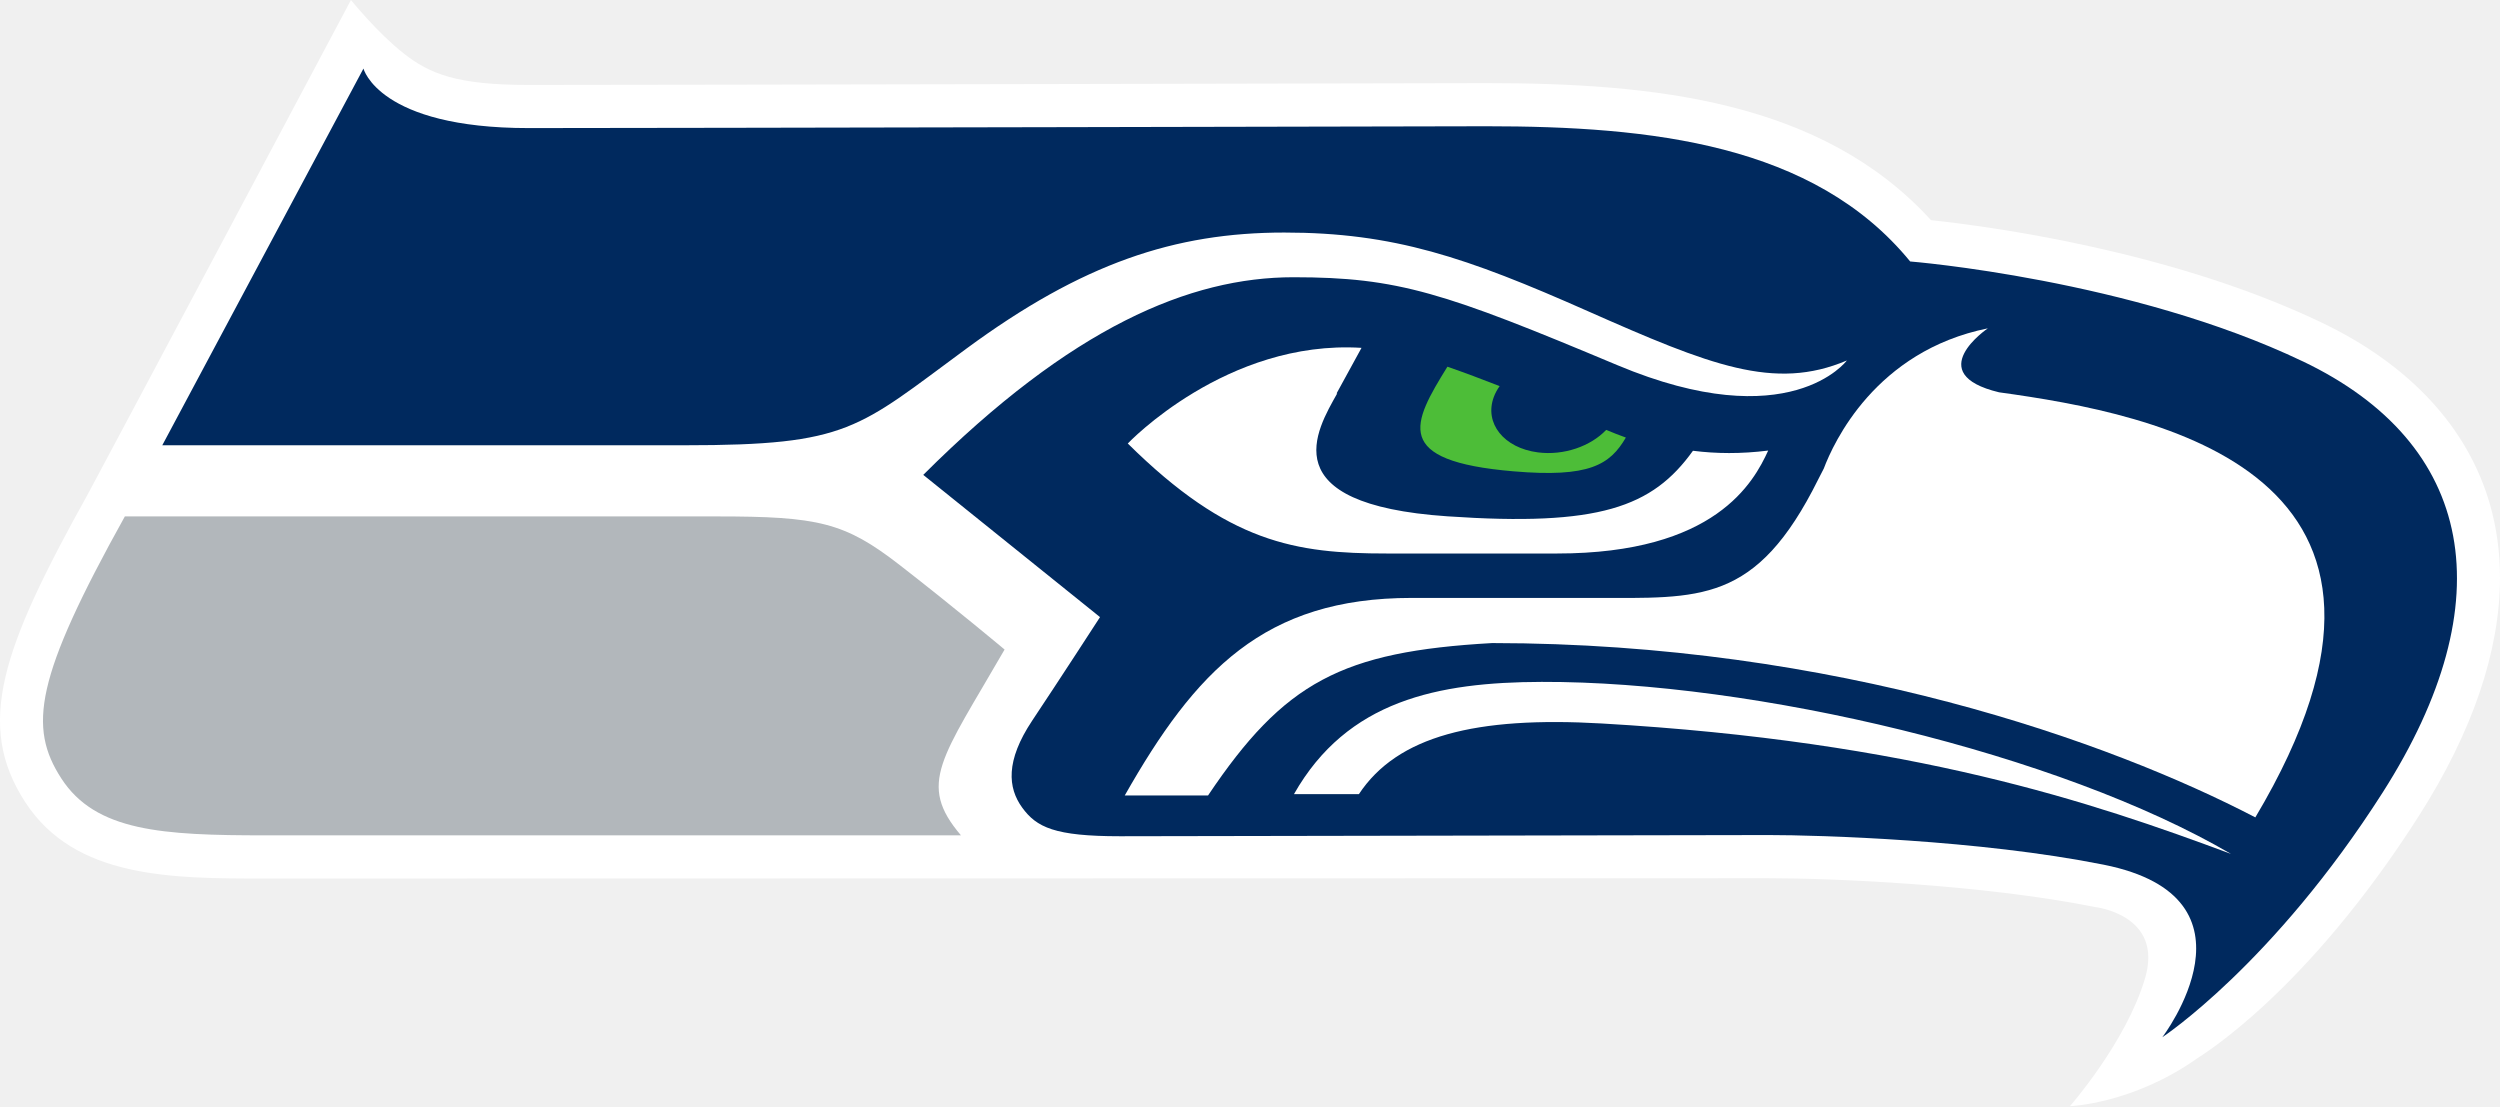
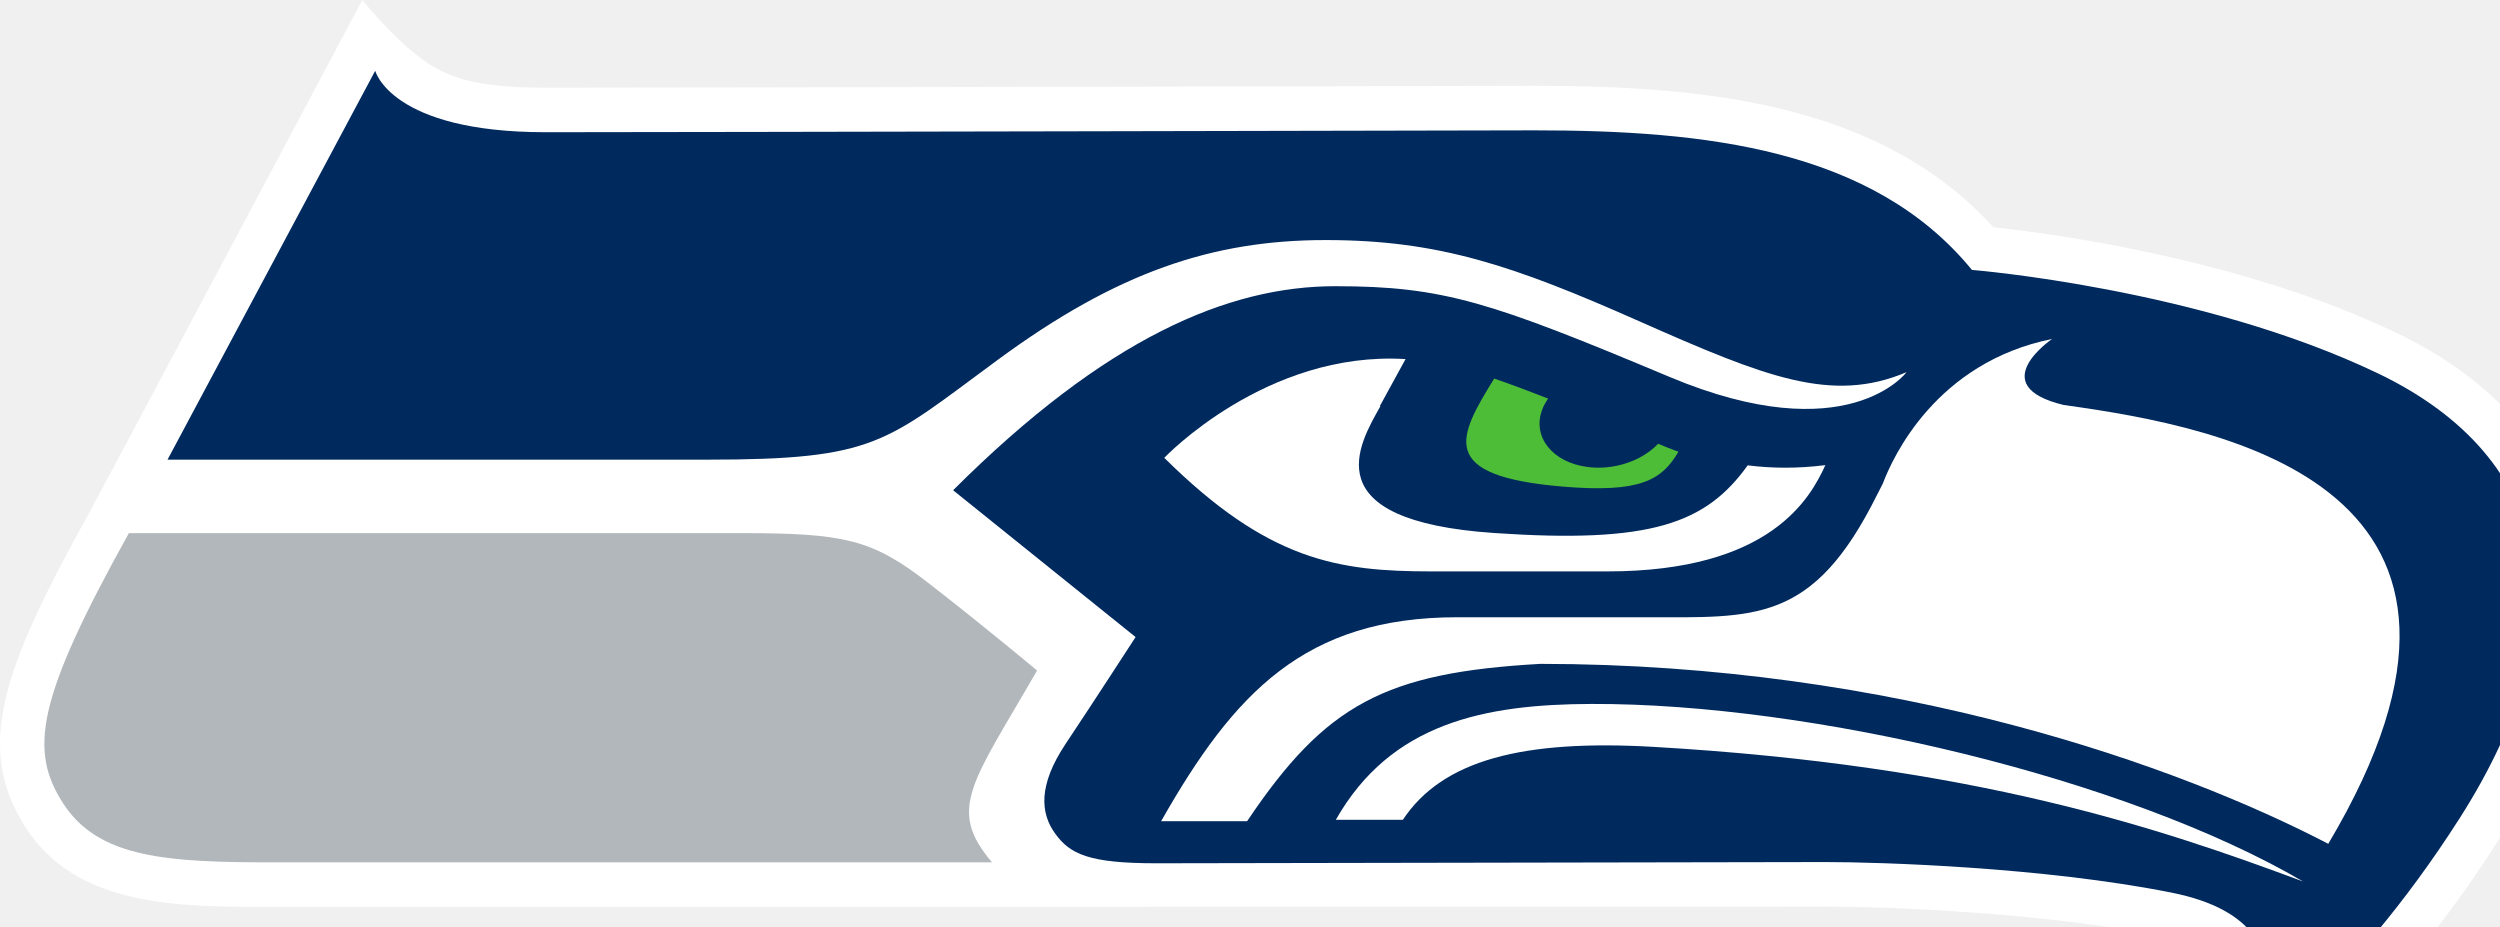
- <svg xmlns="http://www.w3.org/2000/svg" width="325.501" height="144.021" id="svg4591" version="1.1">
+ <svg xmlns="http://www.w3.org/2000/svg" viewBox="0 0 315.305 116.848" overflow="visible" enable-background="new 0 0 250.305 116.848" xml:space="preserve" id="svg4591" version="1.1">
  <defs id="defs4593" />
  <g id="layer1" transform="translate(-212.2497,-460.3517)">
    <g id="g5932" transform="matrix(1.25,0,0,1.25,-93.75,-133.0906)">
      <path id="path3582" style="fill:#ffffff;fill-opacity:1;fill-rule:nonzero;stroke:none" d="m 463.033,569.233 c -11.867,-2.374 -27.448,-3.003 -34.028,-3.003 l -156.593,0.033 c -9.742,0 -19.818,0 -24.988,-7.963 -5.244,-8.079 -2.394,-16.03 6.45,-31.938 0.659,-1.18 27.481,-51.607 27.481,-51.607 0,0 2.74,3.405 5.501,5.571 2.727,2.137 5.532,3.276 13.004,3.276 13.271,0 98.89,-0.186 99.764,-0.19 17.379,0 34.935,1.797 46.309,14.274 5.907,0.63 24.969,3.148 40.676,10.662 9.196,4.393 15.26,10.954 17.552,18.967 0.692,2.424 1.038,4.971 1.038,7.614 0,7.605 -2.85,16.03 -8.433,24.787 -11.797,18.503 -22.679,24.971 -23.167,25.319 -6.702,4.716 -13.195,4.938 -13.195,4.938 0,0 5.847,-6.65 7.82,-13.303 1.974,-6.648 -5.192,-7.435 -5.192,-7.435 z" />
      <path id="path3584" style="fill:#00295e;fill-opacity:1;fill-rule:nonzero;stroke:none" d="M 484.676,512.402 C 466.767,503.84 443.763,501.988 443.763,501.988 433.727,489.724 416.767,487.905 399.625,487.905 c 0,0 -86.334,0.19 -99.764,0.19 -15.632,0 -17.203,-6.201 -17.203,-6.201 l -20.955,39.239 c 0,0 37.296,0 54.42,0 17.126,0 17.985,-1.715 29.345,-10.07 12.066,-8.877 21.697,-12.087 33.098,-12.087 11.395,0 18.94,2.568 31.624,8.189 12.689,5.616 19.431,8.348 26.98,5.136 0,0 -5.942,8.027 -23.925,0.48 -17.981,-7.545 -22.794,-9.15 -33.718,-9.15 -10.773,0 -23.113,5.169 -38.561,20.587 l 18.412,14.814 c 0,0 -4.26,6.58 -7.064,10.782 -2.796,4.2 -2.535,7.007 -1.044,9.057 1.495,2.057 3.378,2.986 10.193,2.986 6.814,0 61.432,-0.124 67.543,-0.124 5.314,0 21.932,0.495 34.906,3.086 17.227,3.446 6.114,17.975 6.114,17.975 0,0 11.536,-7.595 22.956,-25.497 12.737,-19.974 9.597,-36.335 -8.305,-44.897 z" />
      <path id="path3586" style="fill:#ffffff;fill-opacity:1;fill-rule:nonzero;stroke:none" d="m 453.036,515.62 c -8.144,-1.949 -1.18,-6.667 -1.18,-6.667 -11.721,2.369 -16.082,11.929 -17.089,14.603 -0.187,0.363 -0.381,0.733 -0.578,1.127 -6.484,13.048 -12.325,12.35 -23.397,12.35 -4.509,0 -11.275,0 -18.962,0 -15.36,0 -22.513,7.611 -29.875,20.576 l 8.676,0 c 7.928,-11.805 13.914,-14.988 29.592,-15.873 35.834,0.021 64.398,10.302 79.493,18.157 21.468,-36.052 -10.393,-42.02 -26.678,-44.274 z" />
      <path id="path3588" style="fill:#ffffff;fill-opacity:1;fill-rule:nonzero;stroke:none" d="m 386.345,557.469 c 4.006,-6.055 12.155,-8.114 25.292,-7.358 32.421,1.879 51.06,8.192 65.544,13.588 -17.86,-10.455 -49.684,-17.989 -71.803,-17.919 -10.811,0.033 -20.251,1.922 -25.797,11.689 l 6.764,0 z" />
      <path id="path3590" style="fill:#ffffff;fill-opacity:1;fill-rule:nonzero;stroke:none" d="m 421.139,521.705 c -4.225,5.895 -9.79,7.908 -25.574,6.829 -18.362,-1.247 -13.624,-8.984 -11.486,-12.793 0,0 -0.046,0 -0.062,-0.006 0.584,-1.077 1.586,-2.908 2.599,-4.749 -14.071,-0.87 -24.346,9.962 -24.346,9.962 10.488,10.377 17.484,11.459 26.974,11.459 3.299,0 7.986,0 17.74,0 16.494,0 20.479,-7.422 21.991,-10.722 -2.845,0.356 -5.41,0.328 -7.837,0.021 z" />
      <path id="path3592" style="fill:#4dbd38;fill-opacity:1;fill-rule:nonzero;stroke:none" d="m 413.132,519.949 c -0.336,-0.137 -0.684,-0.278 -1.03,-0.418 -1.617,1.702 -4.407,2.692 -7.11,2.344 -3.558,-0.456 -5.609,-3.041 -4.598,-5.768 0.145,-0.399 0.356,-0.776 0.609,-1.135 -1.823,-0.715 -3.655,-1.402 -5.441,-2.023 -3.654,5.911 -5.795,9.829 6.886,10.898 7.899,0.675 10.043,-0.679 11.702,-3.517 -0.339,-0.128 -0.671,-0.24 -1.019,-0.381 z" />
      <path id="path3594" style="fill:#b2b7bb;fill-opacity:1;fill-rule:nonzero;stroke:none" d="m 349.438,542.41 c -6.542,11.356 -9.139,13.965 -4.544,19.354 0,0 -59.26,0 -72.482,0 -10.691,0 -17.64,-0.404 -21.216,-5.915 -3.477,-5.352 -2.761,-10.457 6.609,-27.305 0,0 51.021,0 61.627,0 10.61,0 13.338,0.605 19.095,5.074 5.758,4.472 10.911,8.792 10.911,8.792 z" />
    </g>
  </g>
</svg>
